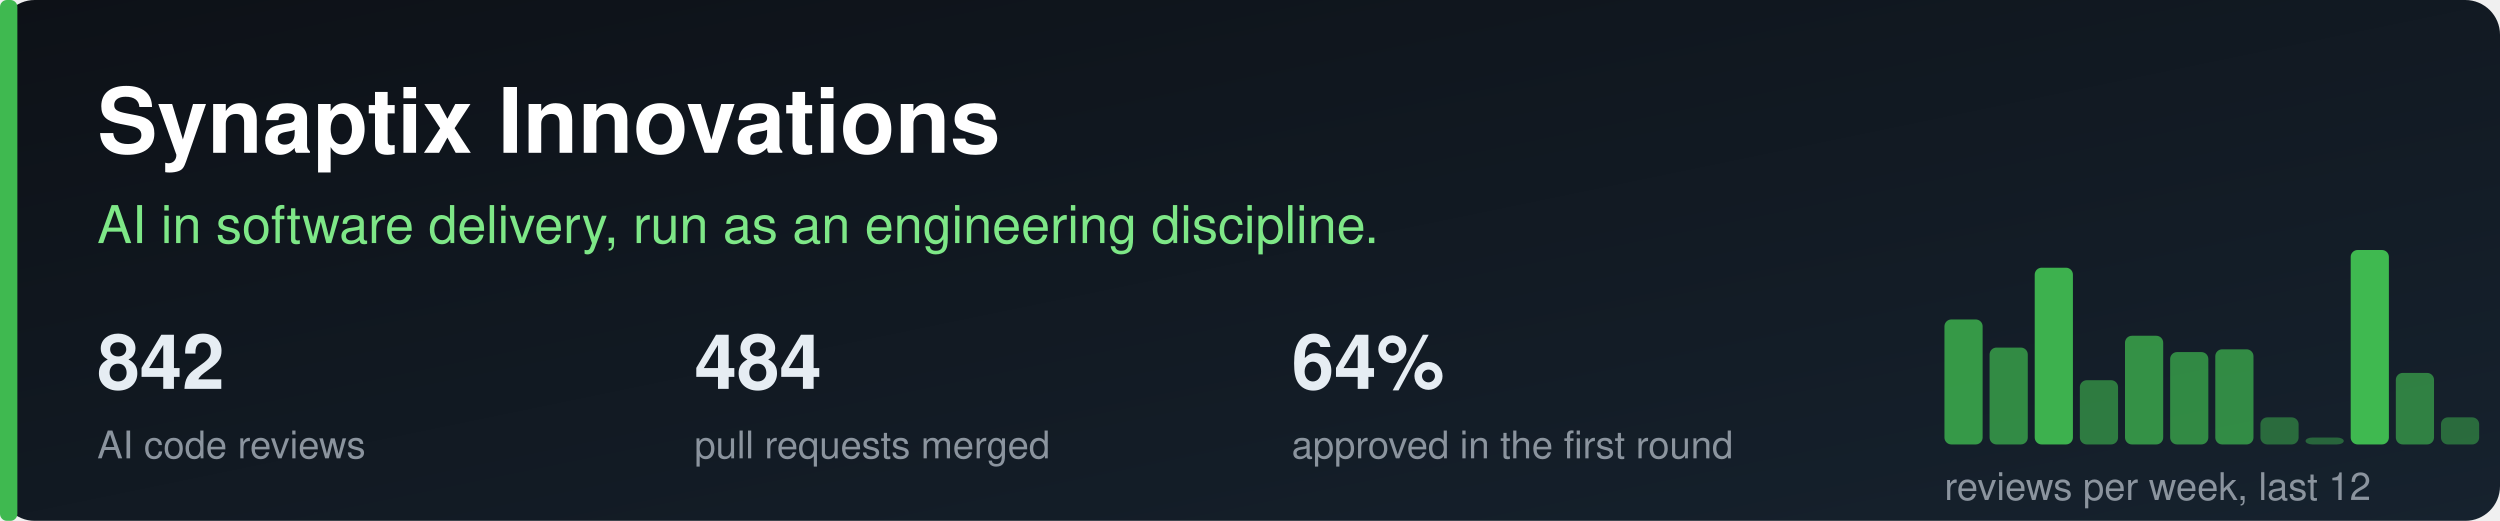
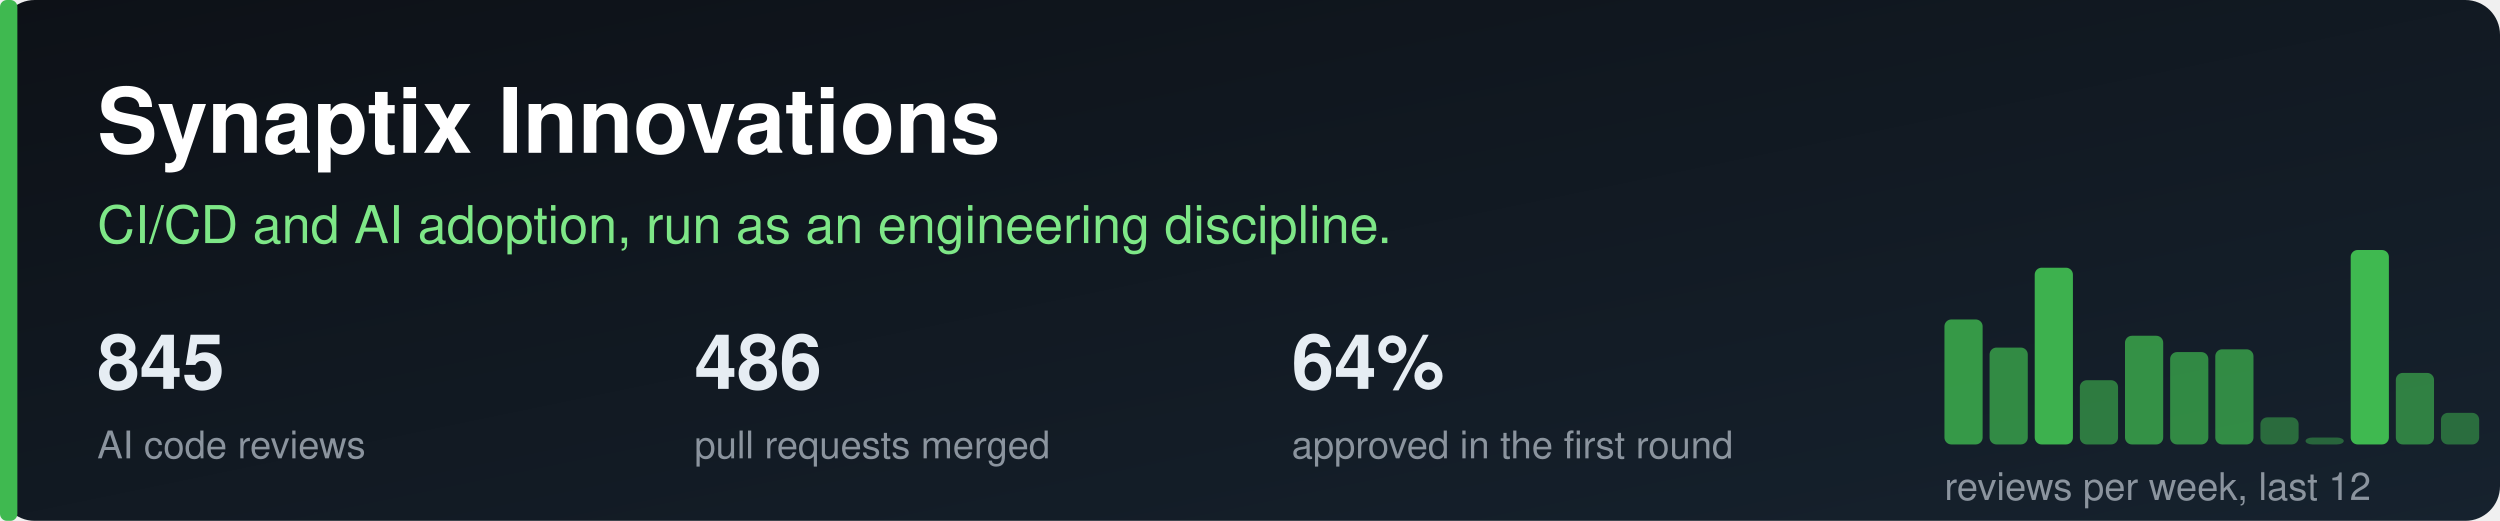
<svg xmlns="http://www.w3.org/2000/svg" width="720" height="150" viewBox="0 0 720 150" role="img" aria-label="Synaptix Innovations">
  <defs>
    <linearGradient id="g" x1="0" y1="0" x2="1" y2="1">
      <stop offset="0" stop-color="#0d1117" />
      <stop offset="1" stop-color="#16222e" />
    </linearGradient>
  </defs>
  <style>text{font-family:-apple-system,Segoe UI,Helvetica,Arial,sans-serif}.n{font-size:22px;font-weight:600;fill:#e6edf3}.l{font-size:11px;fill:#8b949e}</style>
  <rect width="720" height="150" rx="10" fill="url(#g)" />
  <rect x="0" y="0" width="5" height="150" rx="2" fill="#3fb950" />
  <text x="28" y="44" font-size="26" font-weight="700" fill="#ffffff">Synaptix Innovations</text>
-   <text x="28" y="70" font-size="15" fill="#7ee787">AI in software delivery, run as an engineering discipline.</text>
-   <text class="n" x="28" y="112">842</text>
+   <text x="28" y="70" font-size="15" fill="#7ee787">CI/CD and AI adoption, run as an engineering discipline.</text>
+   <text class="n" x="28" y="112">845</text>
  <text class="l" x="28" y="132">AI code reviews</text>
-   <text class="n" x="200" y="112">484</text>
+   <text class="n" x="200" y="112">486</text>
  <text class="l" x="200" y="132">pull requests merged</text>
  <text class="n" x="372" y="112">64%</text>
  <text class="l" x="372" y="132">approved in the first round</text>
  <rect x="560" y="92.0" width="11" height="36.0" rx="2" fill="#3fb950" opacity="0.79" />
  <rect x="573" y="100.1" width="11" height="27.9" rx="2" fill="#3fb950" opacity="0.70" />
  <rect x="586" y="77.1" width="11" height="50.9" rx="2" fill="#3fb950" opacity="0.95" />
  <rect x="599" y="109.5" width="11" height="18.5" rx="2" fill="#3fb950" opacity="0.60" />
  <rect x="612" y="96.7" width="11" height="31.3" rx="2" fill="#3fb950" opacity="0.74" />
  <rect x="625" y="101.4" width="11" height="26.6" rx="2" fill="#3fb950" opacity="0.69" />
  <rect x="638" y="100.6" width="11" height="27.4" rx="2" fill="#3fb950" opacity="0.70" />
  <rect x="651" y="120.2" width="11" height="7.8" rx="2" fill="#3fb950" opacity="0.49" />
  <rect x="664" y="126.0" width="11" height="2.0" rx="2" fill="#3fb950" opacity="0.45" />
  <rect x="677" y="72.0" width="11" height="56.0" rx="2" fill="#3fb950" opacity="1.00" />
  <rect x="690" y="107.4" width="11" height="20.6" rx="2" fill="#3fb950" opacity="0.63" />
-   <rect x="703" y="120.2" width="11" height="7.8" rx="2" fill="#3fb950" opacity="0.49" />
+   <rect x="703" y="118.9" width="11" height="9.1" rx="2" fill="#3fb950" opacity="0.50" />
  <text class="l" x="560" y="144">reviews per week, last 12</text>
</svg>
